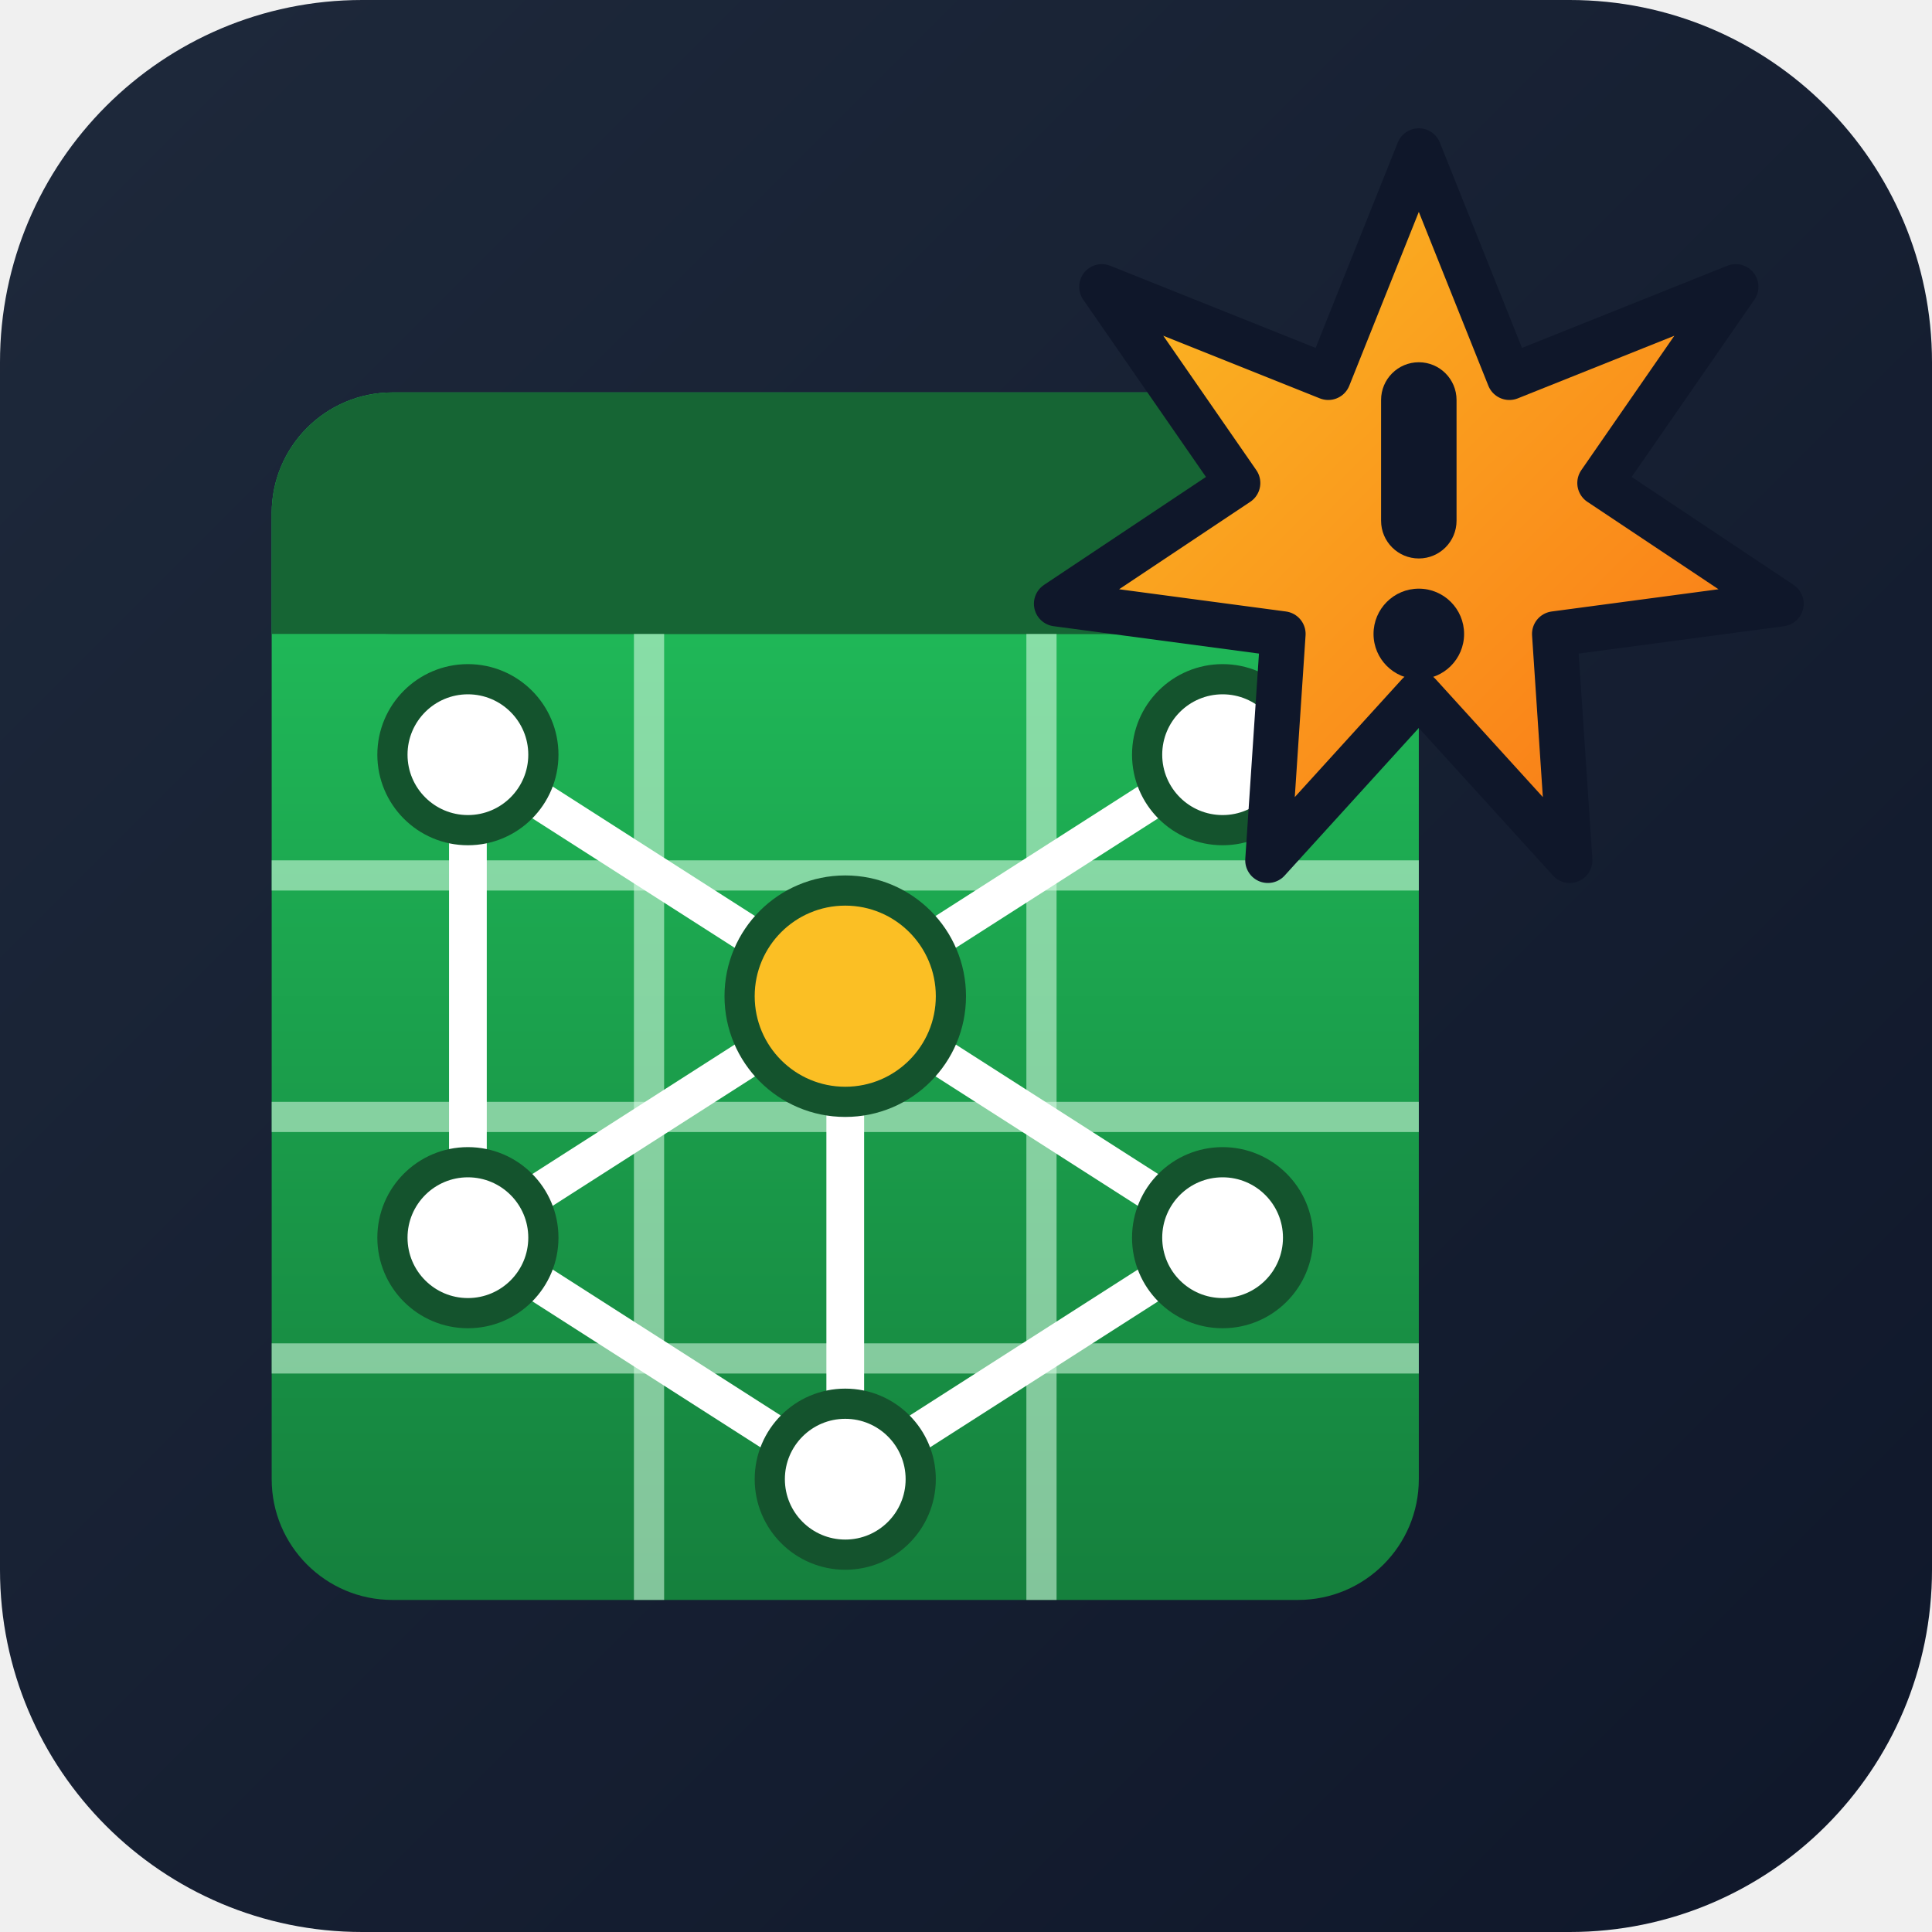
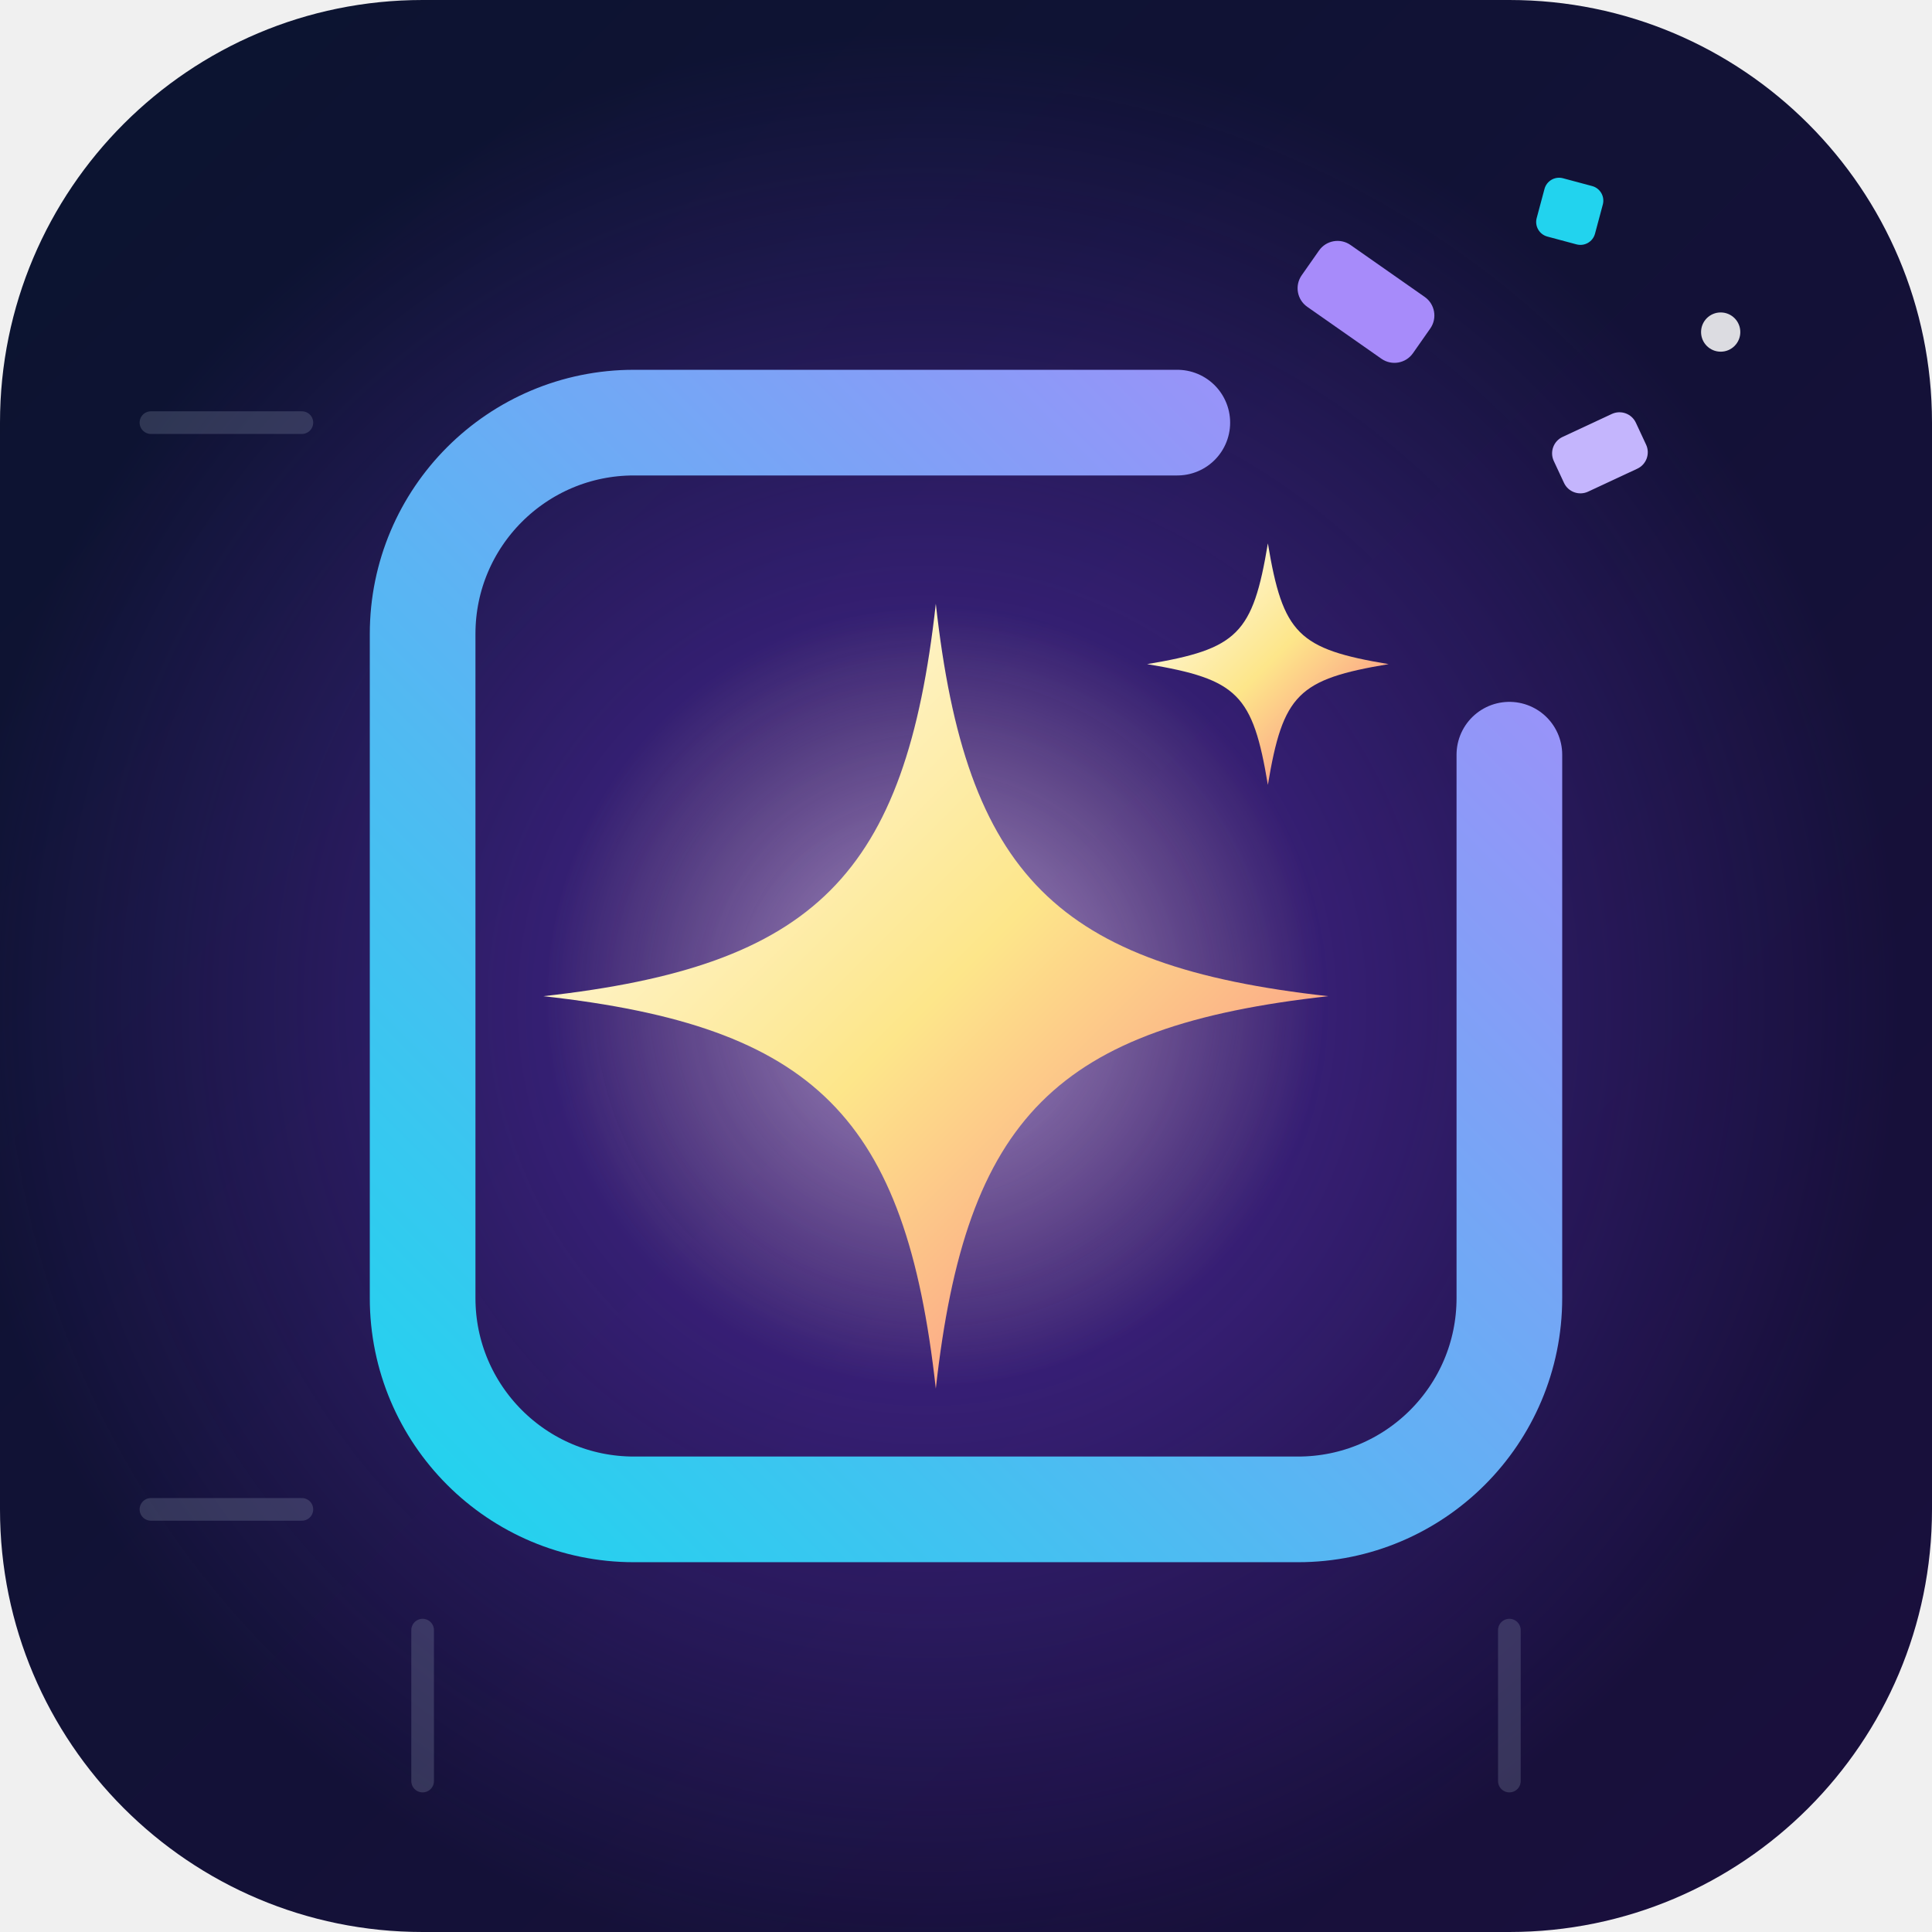
- <svg xmlns="http://www.w3.org/2000/svg" width="128" height="128" viewBox="0 0 128 128" role="img" aria-labelledby="title desc">
+ <svg xmlns="http://www.w3.org/2000/svg" width="512" height="512" viewBox="0 0 128 128" role="img" aria-label="Blow.AI.Mind">
  <defs>
-     <linearGradient id="bg" x1="0" y1="0" x2="1" y2="1">
-       <stop offset="0" stop-color="#1E293B" />
-       <stop offset="1" stop-color="#0F172A" />
+     <linearGradient id="c-bg" x1="0" y1="0" x2="1" y2="1">
+       <stop offset="0" stop-color="#0B1430" />
+       <stop offset="1" stop-color="#1A0F3D" />
    </linearGradient>
-     <linearGradient id="sheet" x1="0" y1="0" x2="0" y2="1">
-       <stop offset="0" stop-color="#22C55E" />
-       <stop offset="1" stop-color="#15803D" />
+     <radialGradient id="c-glow" cx="0.48" cy="0.52" r="0.5">
+       <stop offset="0" stop-color="#7C3AED" stop-opacity="0.55" />
+       <stop offset="1" stop-color="#7C3AED" stop-opacity="0" />
+     </radialGradient>
+     <linearGradient id="c-frame" x1="0" y1="1" x2="1" y2="0">
+       <stop offset="0" stop-color="#22D3EE" />
+       <stop offset="1" stop-color="#A78BFA" />
    </linearGradient>
-     <linearGradient id="burst" x1="0" y1="0" x2="1" y2="1">
-       <stop offset="0" stop-color="#FBBF24" />
-       <stop offset="1" stop-color="#F97316" />
+     <linearGradient id="c-star" x1="0" y1="0" x2="1" y2="1">
+       <stop offset="0" stop-color="#FFFFFF" />
+       <stop offset="0.5" stop-color="#FDE68A" />
+       <stop offset="1" stop-color="#FB7185" />
    </linearGradient>
+     <radialGradient id="c-halo" cx="0.5" cy="0.5" r="0.5">
+       <stop offset="0" stop-color="#FFFFFF" stop-opacity="0.5" />
+       <stop offset="1" stop-color="#FDE68A" stop-opacity="0" />
+     </radialGradient>
  </defs>
-   <rect width="128" height="128" rx="24" fill="url(#bg)" />
-   <rect x="18" y="26" width="76" height="80" rx="8" fill="url(#sheet)" />
-   <rect x="18" y="26" width="76" height="16" rx="8" fill="#166534" />
-   <rect x="18" y="34" width="76" height="8" fill="#166534" />
-   <g stroke="#DCFCE7" stroke-opacity="0.55" stroke-width="2">
-     <line x1="18" y1="58" x2="94" y2="58" />
-     <line x1="18" y1="74" x2="94" y2="74" />
-     <line x1="18" y1="90" x2="94" y2="90" />
-     <line x1="43" y1="42" x2="43" y2="106" />
-     <line x1="69" y1="42" x2="69" y2="106" />
-   </g>
-   <g stroke="#FFFFFF" stroke-width="2.5" stroke-linecap="round">
-     <line x1="31" y1="50" x2="56" y2="66" />
-     <line x1="31" y1="82" x2="56" y2="66" />
-     <line x1="56" y1="66" x2="81" y2="50" />
-     <line x1="56" y1="66" x2="81" y2="82" />
-     <line x1="31" y1="50" x2="31" y2="82" />
-     <line x1="56" y1="66" x2="56" y2="98" />
-     <line x1="31" y1="82" x2="56" y2="98" />
-     <line x1="81" y1="82" x2="56" y2="98" />
-   </g>
-   <g fill="#FFFFFF" stroke="#14532D" stroke-width="2">
-     <circle cx="31" cy="50" r="5" />
-     <circle cx="31" cy="82" r="5" />
-     <circle cx="56" cy="98" r="5" />
-     <circle cx="81" cy="50" r="5" />
-     <circle cx="81" cy="82" r="5" />
-   </g>
-   <circle cx="56" cy="66" r="7" fill="#FBBF24" stroke="#14532D" stroke-width="2" />
-   <g transform="translate(94 34)">
-     <path d="M0 -24 L6 -9 L21 -15 L12 -2 L24 6 L9 8 L10 23 L0 12 L-10 23 L-9 8 L-24 6 L-12 -2 L-21 -15 L-6 -9 Z" fill="url(#burst)" stroke="#0F172A" stroke-width="3" stroke-linejoin="round" />
-     <rect x="-2.5" y="-10" width="5" height="13" rx="2.5" fill="#0F172A" />
-     <circle cx="0" cy="8" r="3" fill="#0F172A" />
-   </g>
+   <rect width="128" height="128" rx="28" fill="url(#c-bg)" />
+   <rect width="128" height="128" rx="28" fill="url(#c-glow)" />
+   <path d="M10 28H20M10 100H20M28 108V118M100 108V118" stroke="#94A3B8" stroke-opacity="0.25" stroke-width="1.5" stroke-linecap="round" />
+   <path d="M78 28 H42 A14 14 0 0 0 28 42 V86 A14 14 0 0 0 42 100 H86 A14 14 0 0 0 100 86 V50" fill="none" stroke="url(#c-frame)" stroke-width="7" stroke-linecap="round" />
+   <circle cx="62" cy="66" r="26" fill="url(#c-halo)" />
+   <path d="M62 40 C64 58 70 64 88 66 C70 68 64 74 62 92 C60 74 54 68 36 66 C54 64 60 58 62 40 Z" fill="url(#c-star)" />
+   <path d="M84 36 C85 42 86 43 92 44 C86 45 85 46 84 52 C83 46 82 45 76 44 C82 43 83 42 84 36 Z" fill="url(#c-star)" />
+   <rect x="86" y="17.5" width="9" height="5" rx="1.5" transform="rotate(35 90.5 20)" fill="#A78BFA" />
+   <rect x="103" y="28" width="6" height="4" rx="1.2" transform="rotate(-25 106 30)" fill="#C4B5FD" />
+   <rect x="102" y="12" width="4" height="4" rx="1" transform="rotate(15 104 14)" fill="#22D3EE" />
+   <circle cx="114" cy="22" r="1.3" fill="#FFFFFF" fill-opacity="0.85" />
</svg>
